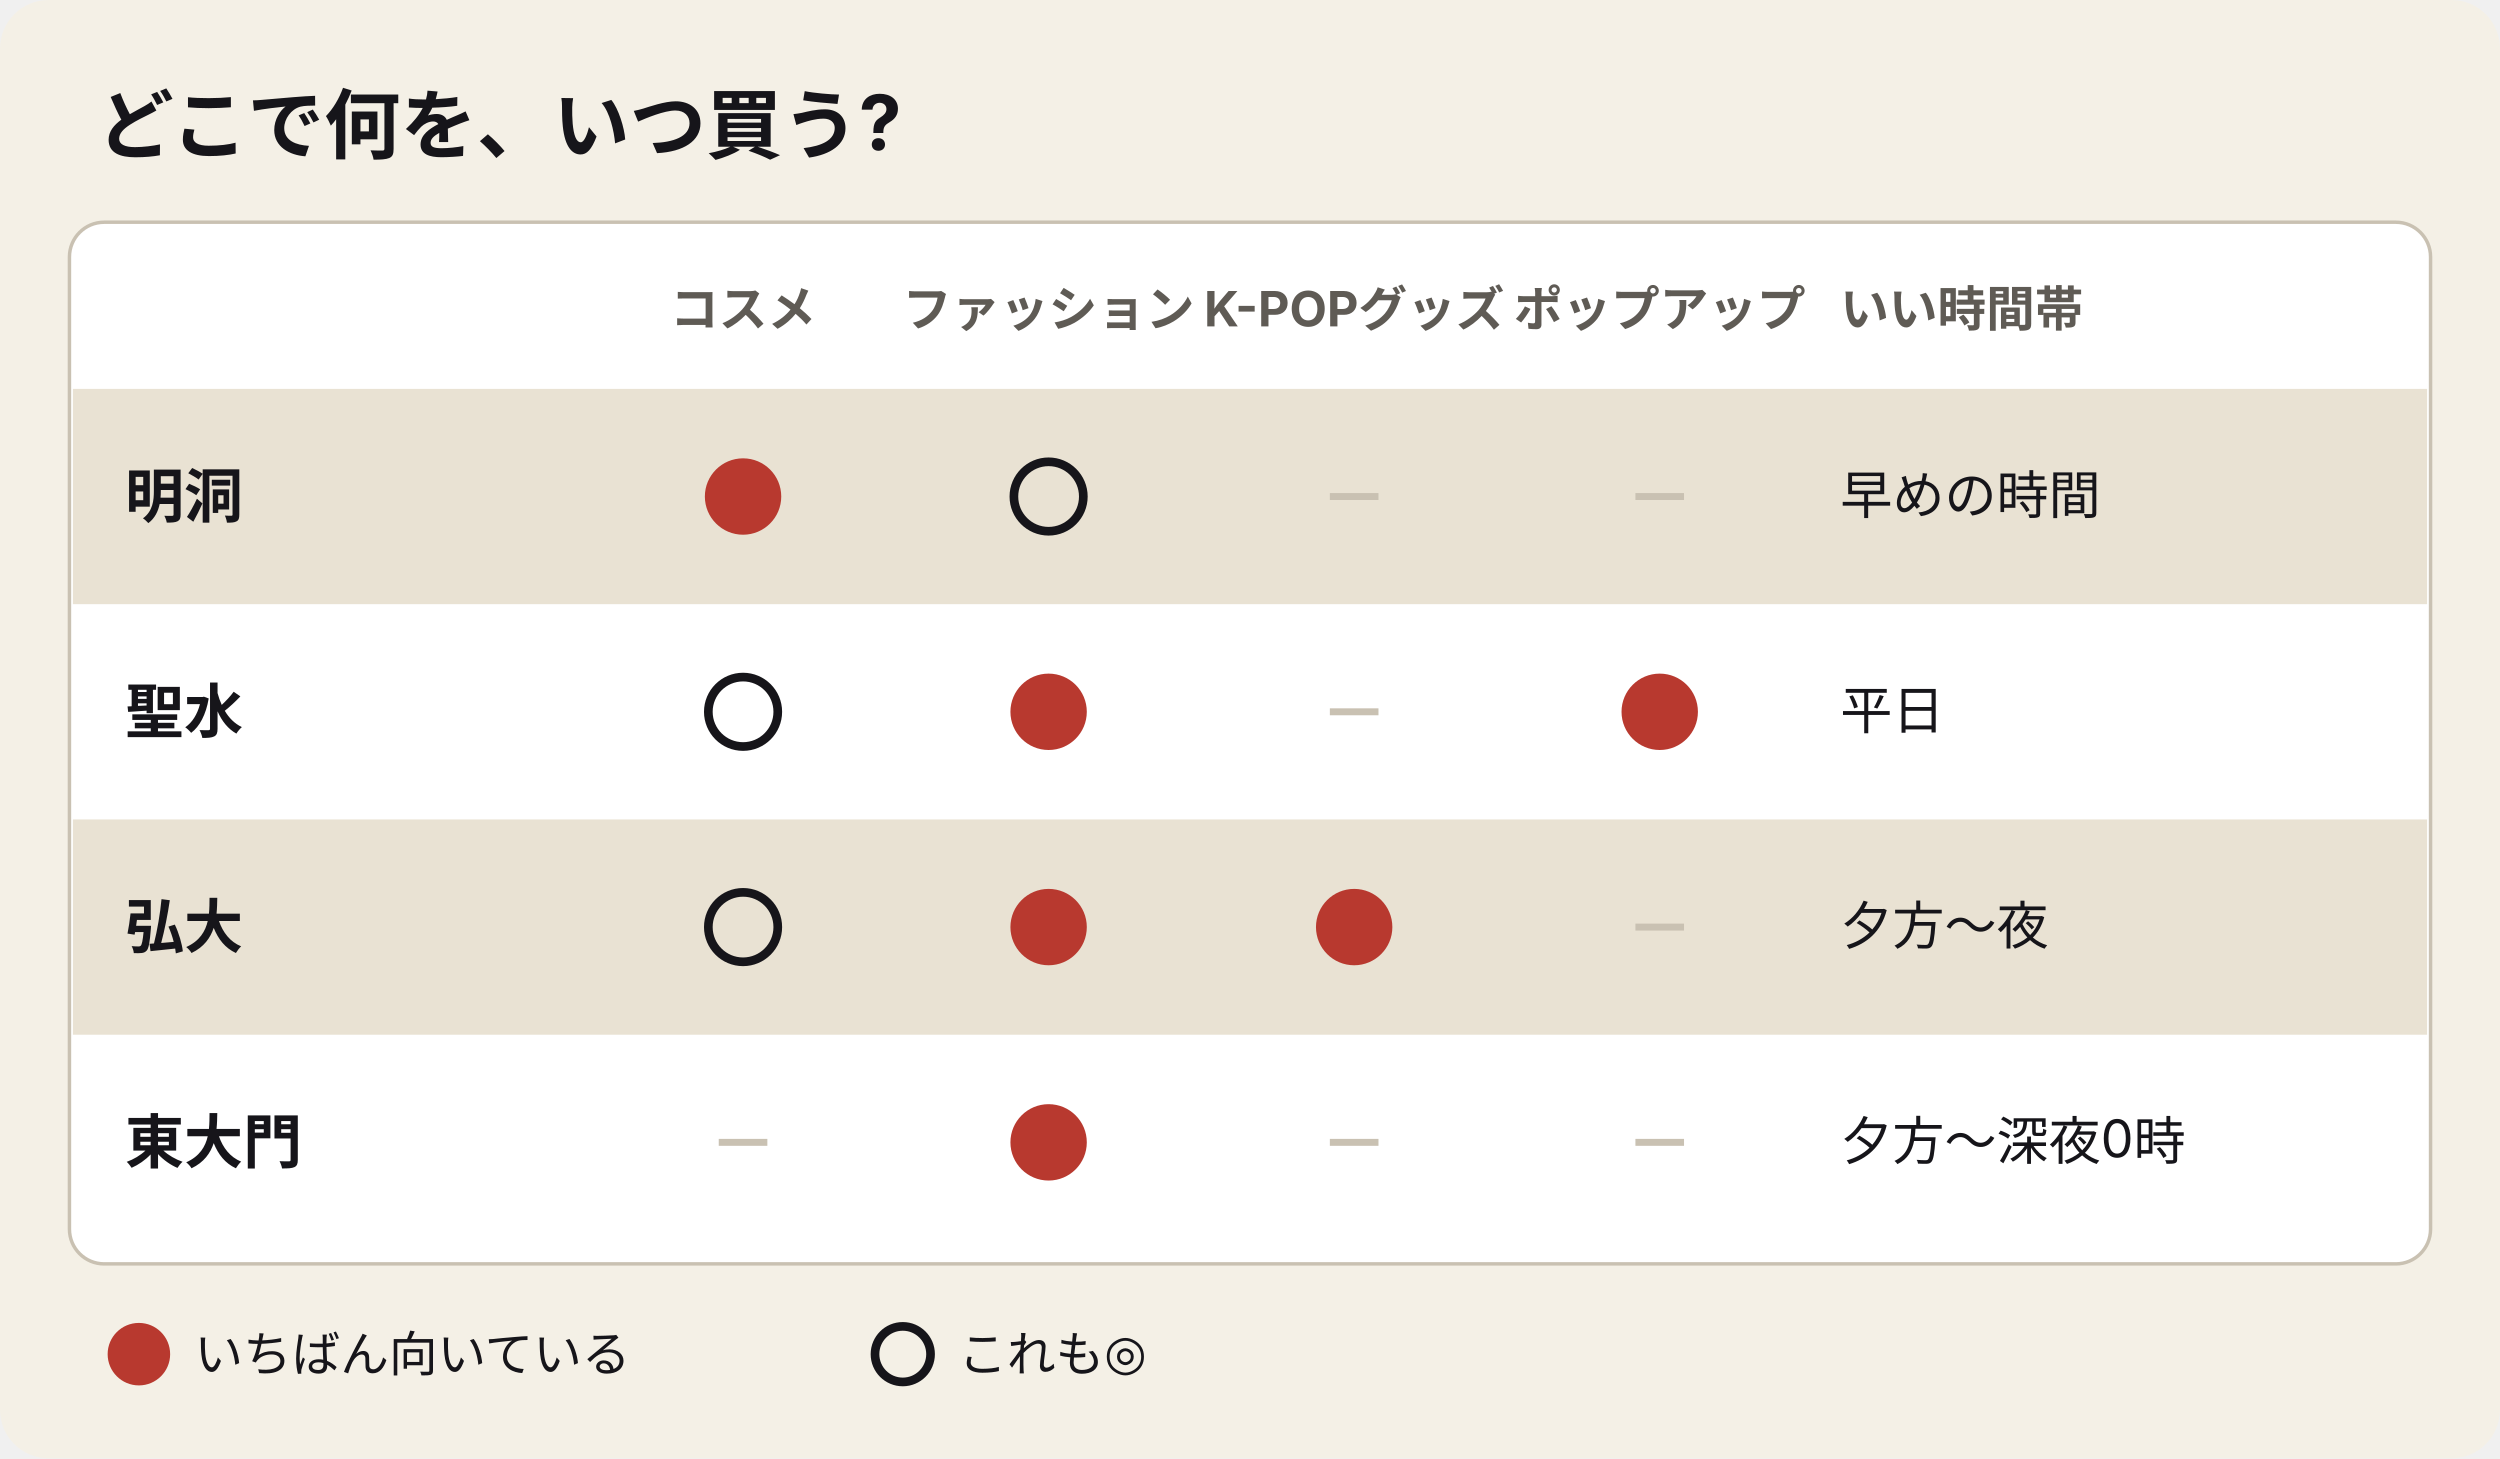
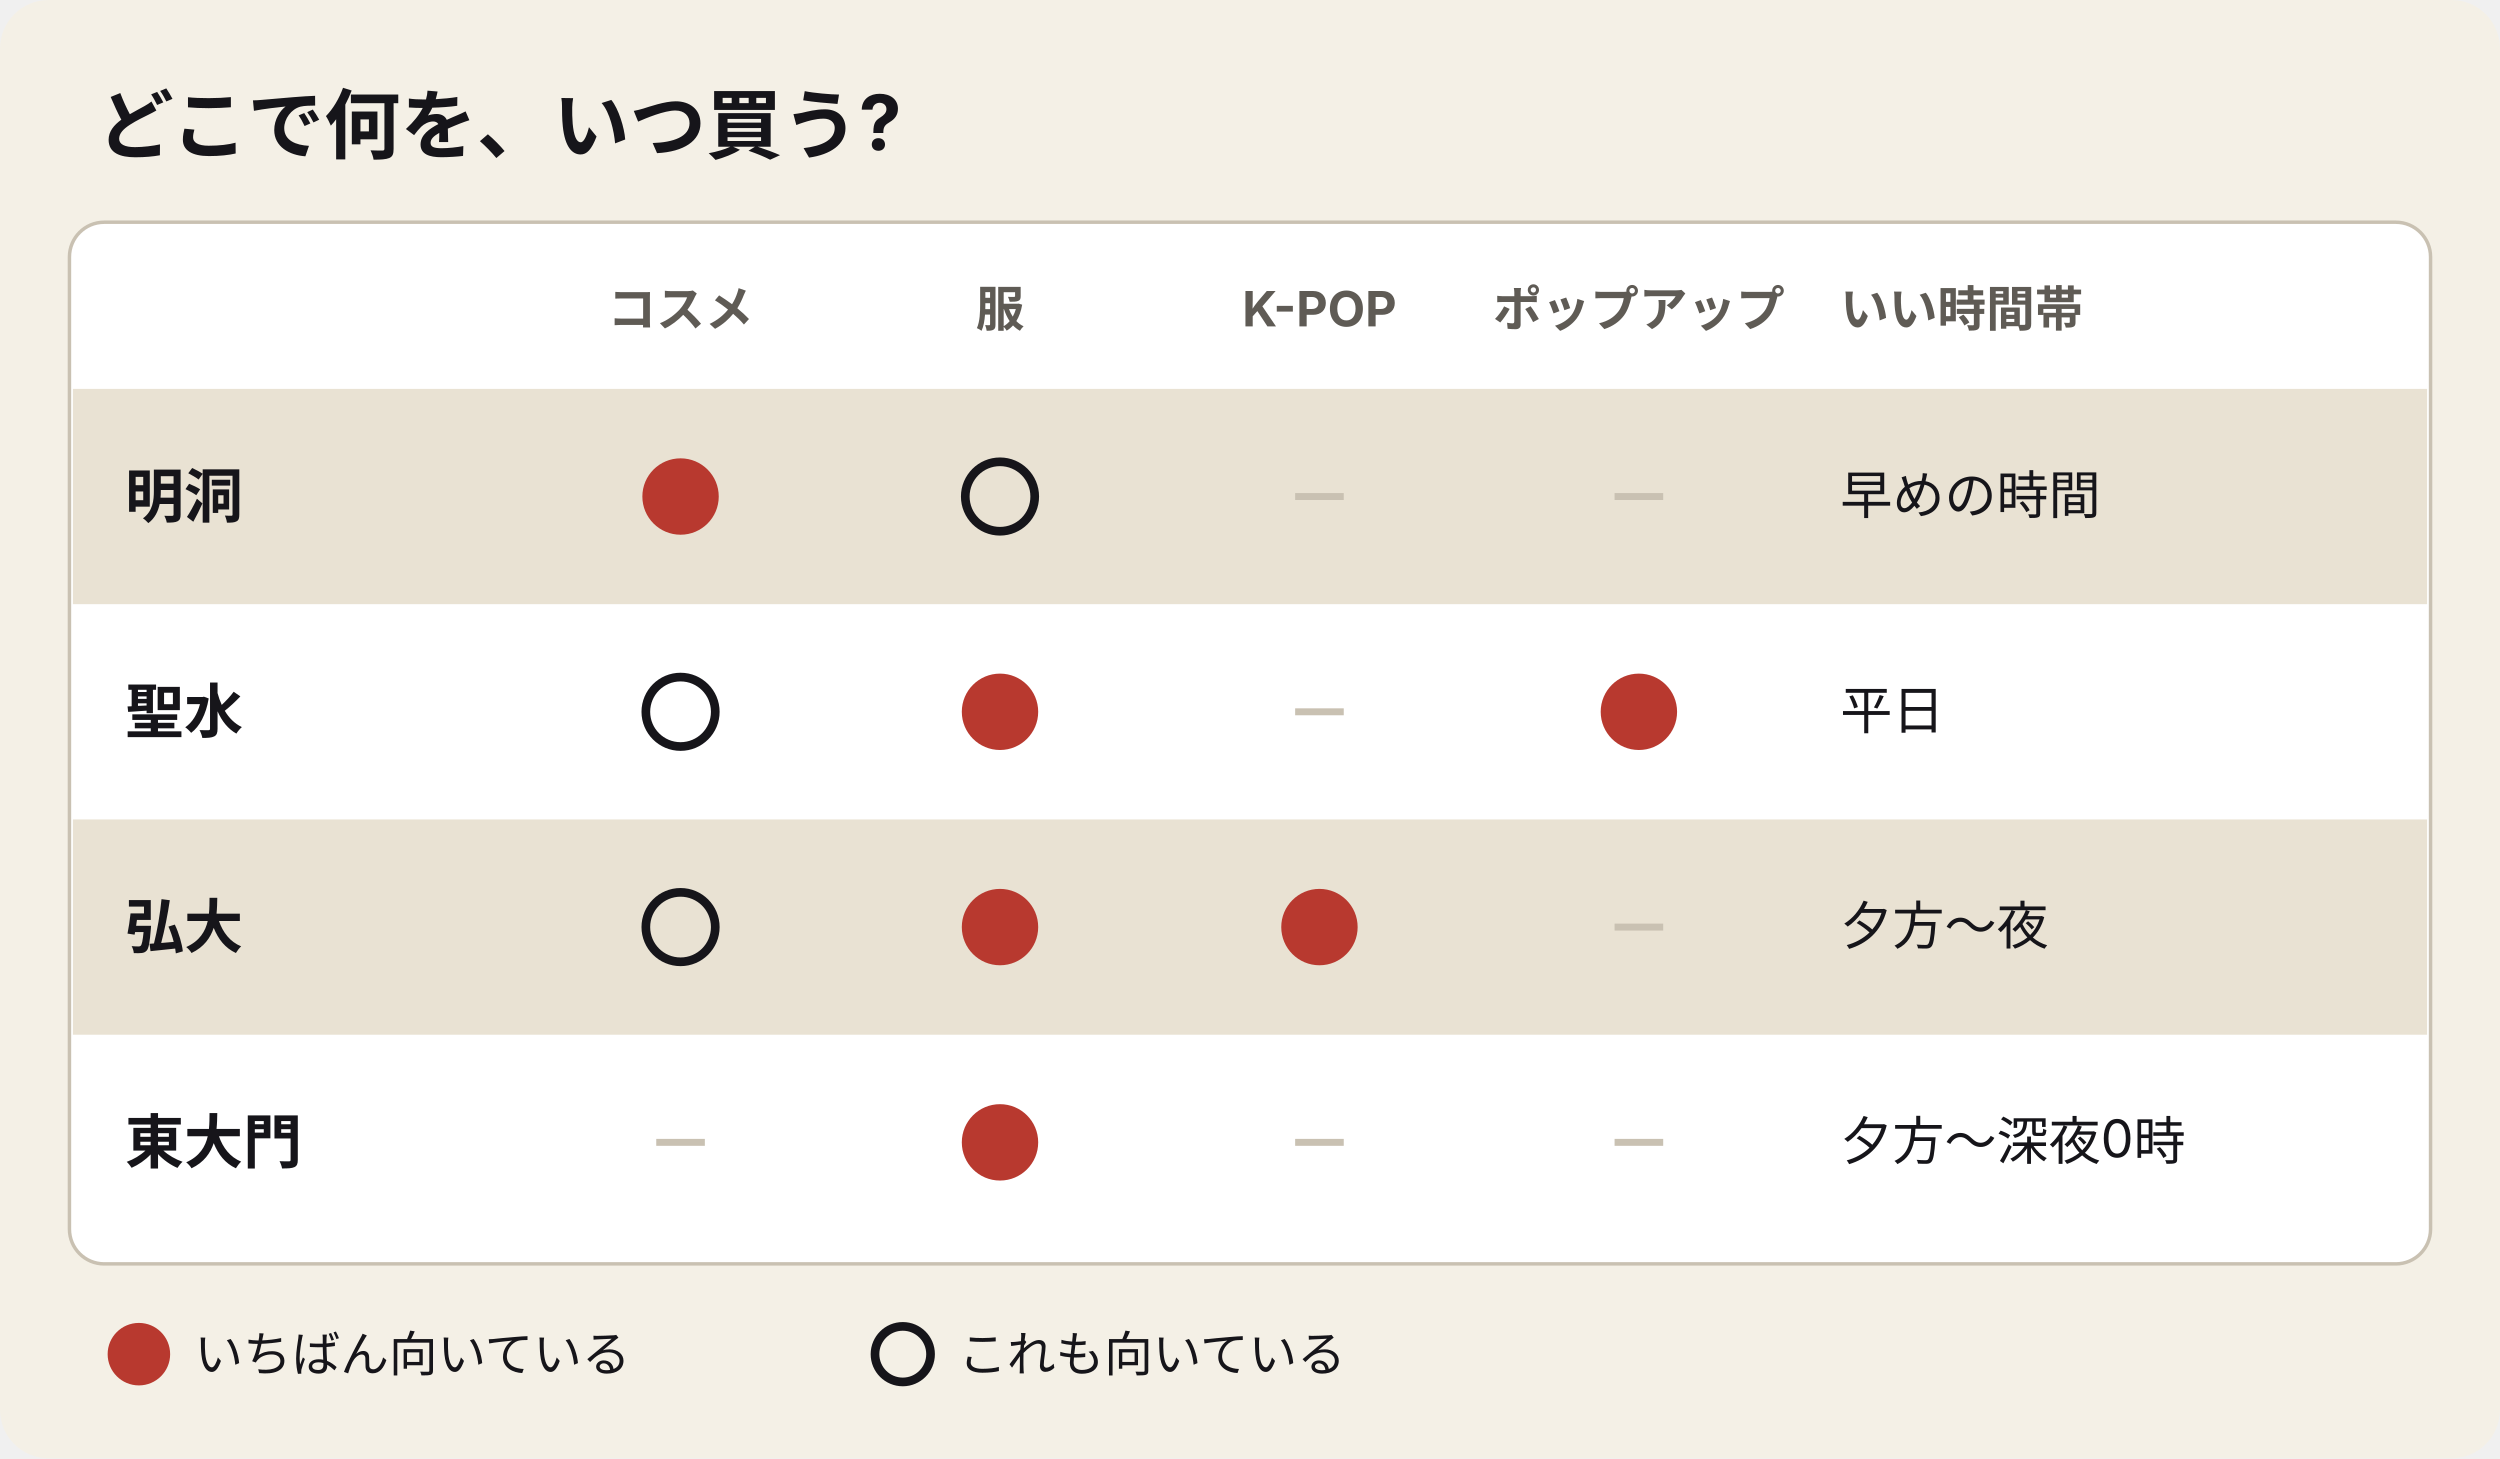
<svg xmlns="http://www.w3.org/2000/svg" viewBox="0 0 720 420" role="img" aria-label="どこで何を、いつ買う?" font-family="system-ui, -apple-system, &quot;Noto Sans KR&quot;, &quot;Noto Sans JP&quot;, &quot;Noto Sans TC&quot;, sans-serif">
  <rect x="0" y="0" width="720" height="420" rx="14" fill="#f4f0e6" />
  <text x="28" y="44" font-size="22" fill="#16151a" text-anchor="start" font-weight="bold">どこで何を、いつ買う?</text>
  <rect x="20" y="64" width="680" height="300" rx="10" fill="#ffffff" stroke="#c9c1b2" />
-   <text x="214.0" y="94" font-size="14" fill="#5f5b55" text-anchor="middle" font-weight="bold">コスメ</text>
-   <text x="302.0" y="94" font-size="14" fill="#5f5b55" text-anchor="middle" font-weight="bold">ファッション</text>
-   <text x="390.0" y="94" font-size="14" fill="#5f5b55" text-anchor="middle" font-weight="bold">K-POPグッズ</text>
-   <text x="478.0" y="94" font-size="14" fill="#5f5b55" text-anchor="middle" font-weight="bold">ポップアップ</text>
+   <text x="196.0" y="94" font-size="14" fill="#5f5b55" text-anchor="middle" font-weight="bold">コスメ</text>
+   <text x="288.0" y="94" font-size="14" fill="#5f5b55" text-anchor="middle" font-weight="bold">服</text>
+   <text x="380.0" y="94" font-size="14" fill="#5f5b55" text-anchor="middle" font-weight="bold">K-POP</text>
+   <text x="472.0" y="94" font-size="14" fill="#5f5b55" text-anchor="middle" font-weight="bold">ポップアップ</text>
  <text x="530" y="94" font-size="14" fill="#5f5b55" text-anchor="start" font-weight="bold">いい時間帯</text>
  <rect x="21" y="112" width="678" height="62" fill="#e9e2d3" />
  <text x="36" y="149" font-size="17" fill="#16151a" text-anchor="start" font-weight="bold">明洞</text>
-   <circle cx="214.0" cy="143" r="11" fill="#b8392f" />
-   <circle cx="302.0" cy="143" r="10" fill="none" stroke="#16151a" stroke-width="2.5" />
-   <line x1="383.0" y1="143" x2="397.0" y2="143" stroke="#c9c1b2" stroke-width="2" />
-   <line x1="471.0" y1="143" x2="485.0" y2="143" stroke="#c9c1b2" stroke-width="2" />
+   <circle cx="196.0" cy="143" r="11" fill="#b8392f" />
+   <circle cx="288.0" cy="143" r="10" fill="none" stroke="#16151a" stroke-width="2.5" />
+   <line x1="373.0" y1="143" x2="387.0" y2="143" stroke="#c9c1b2" stroke-width="2" />
+   <line x1="465.0" y1="143" x2="479.0" y2="143" stroke="#c9c1b2" stroke-width="2" />
  <text x="530" y="148" font-size="15" fill="#16151a" text-anchor="start" font-weight="normal">早めの時間</text>
  <text x="36" y="211" font-size="17" fill="#16151a" text-anchor="start" font-weight="bold">聖水</text>
-   <circle cx="214.0" cy="205" r="10" fill="none" stroke="#16151a" stroke-width="2.5" />
-   <circle cx="302.0" cy="205" r="11" fill="#b8392f" />
-   <line x1="383.0" y1="205" x2="397.0" y2="205" stroke="#c9c1b2" stroke-width="2" />
-   <circle cx="478.0" cy="205" r="11" fill="#b8392f" />
+   <circle cx="196.0" cy="205" r="10" fill="none" stroke="#16151a" stroke-width="2.5" />
+   <circle cx="288.0" cy="205" r="11" fill="#b8392f" />
+   <line x1="373.0" y1="205" x2="387.0" y2="205" stroke="#c9c1b2" stroke-width="2" />
+   <circle cx="472.0" cy="205" r="11" fill="#b8392f" />
  <text x="530" y="210" font-size="15" fill="#16151a" text-anchor="start" font-weight="normal">平日</text>
  <rect x="21" y="236" width="678" height="62" fill="#e9e2d3" />
  <text x="36" y="273" font-size="17" fill="#16151a" text-anchor="start" font-weight="bold">弘大</text>
-   <circle cx="214.0" cy="267" r="10" fill="none" stroke="#16151a" stroke-width="2.5" />
-   <circle cx="302.0" cy="267" r="11" fill="#b8392f" />
-   <circle cx="390.0" cy="267" r="11" fill="#b8392f" />
-   <line x1="471.0" y1="267" x2="485.0" y2="267" stroke="#c9c1b2" stroke-width="2" />
+   <circle cx="196.0" cy="267" r="10" fill="none" stroke="#16151a" stroke-width="2.5" />
+   <circle cx="288.0" cy="267" r="11" fill="#b8392f" />
+   <circle cx="380.0" cy="267" r="11" fill="#b8392f" />
+   <line x1="465.0" y1="267" x2="479.0" y2="267" stroke="#c9c1b2" stroke-width="2" />
  <text x="530" y="272" font-size="15" fill="#16151a" text-anchor="start" font-weight="normal">夕方〜夜</text>
  <text x="36" y="335" font-size="17" fill="#16151a" text-anchor="start" font-weight="bold">東大門</text>
-   <line x1="207.0" y1="329" x2="221.0" y2="329" stroke="#c9c1b2" stroke-width="2" />
-   <circle cx="302.0" cy="329" r="11" fill="#b8392f" />
-   <line x1="383.0" y1="329" x2="397.0" y2="329" stroke="#c9c1b2" stroke-width="2" />
-   <line x1="471.0" y1="329" x2="485.0" y2="329" stroke="#c9c1b2" stroke-width="2" />
+   <line x1="189.0" y1="329" x2="203.0" y2="329" stroke="#c9c1b2" stroke-width="2" />
+   <circle cx="288.0" cy="329" r="11" fill="#b8392f" />
+   <line x1="373.0" y1="329" x2="387.0" y2="329" stroke="#c9c1b2" stroke-width="2" />
+   <line x1="465.0" y1="329" x2="479.0" y2="329" stroke="#c9c1b2" stroke-width="2" />
  <text x="530" y="334" font-size="15" fill="#16151a" text-anchor="start" font-weight="normal">夕方〜深夜0時</text>
  <circle cx="40" cy="390" r="9" fill="#b8392f" />
  <text x="56" y="395" font-size="14" fill="#16151a" text-anchor="start" font-weight="normal">いちばん向いている</text>
  <circle cx="260" cy="390" r="8" fill="none" stroke="#16151a" stroke-width="2.5" />
-   <text x="276" y="395" font-size="14" fill="#16151a" text-anchor="start" font-weight="normal">これも◎</text>
+   <text x="276" y="395" font-size="14" fill="#16151a" text-anchor="start" font-weight="normal">これも向いている</text>
</svg>
